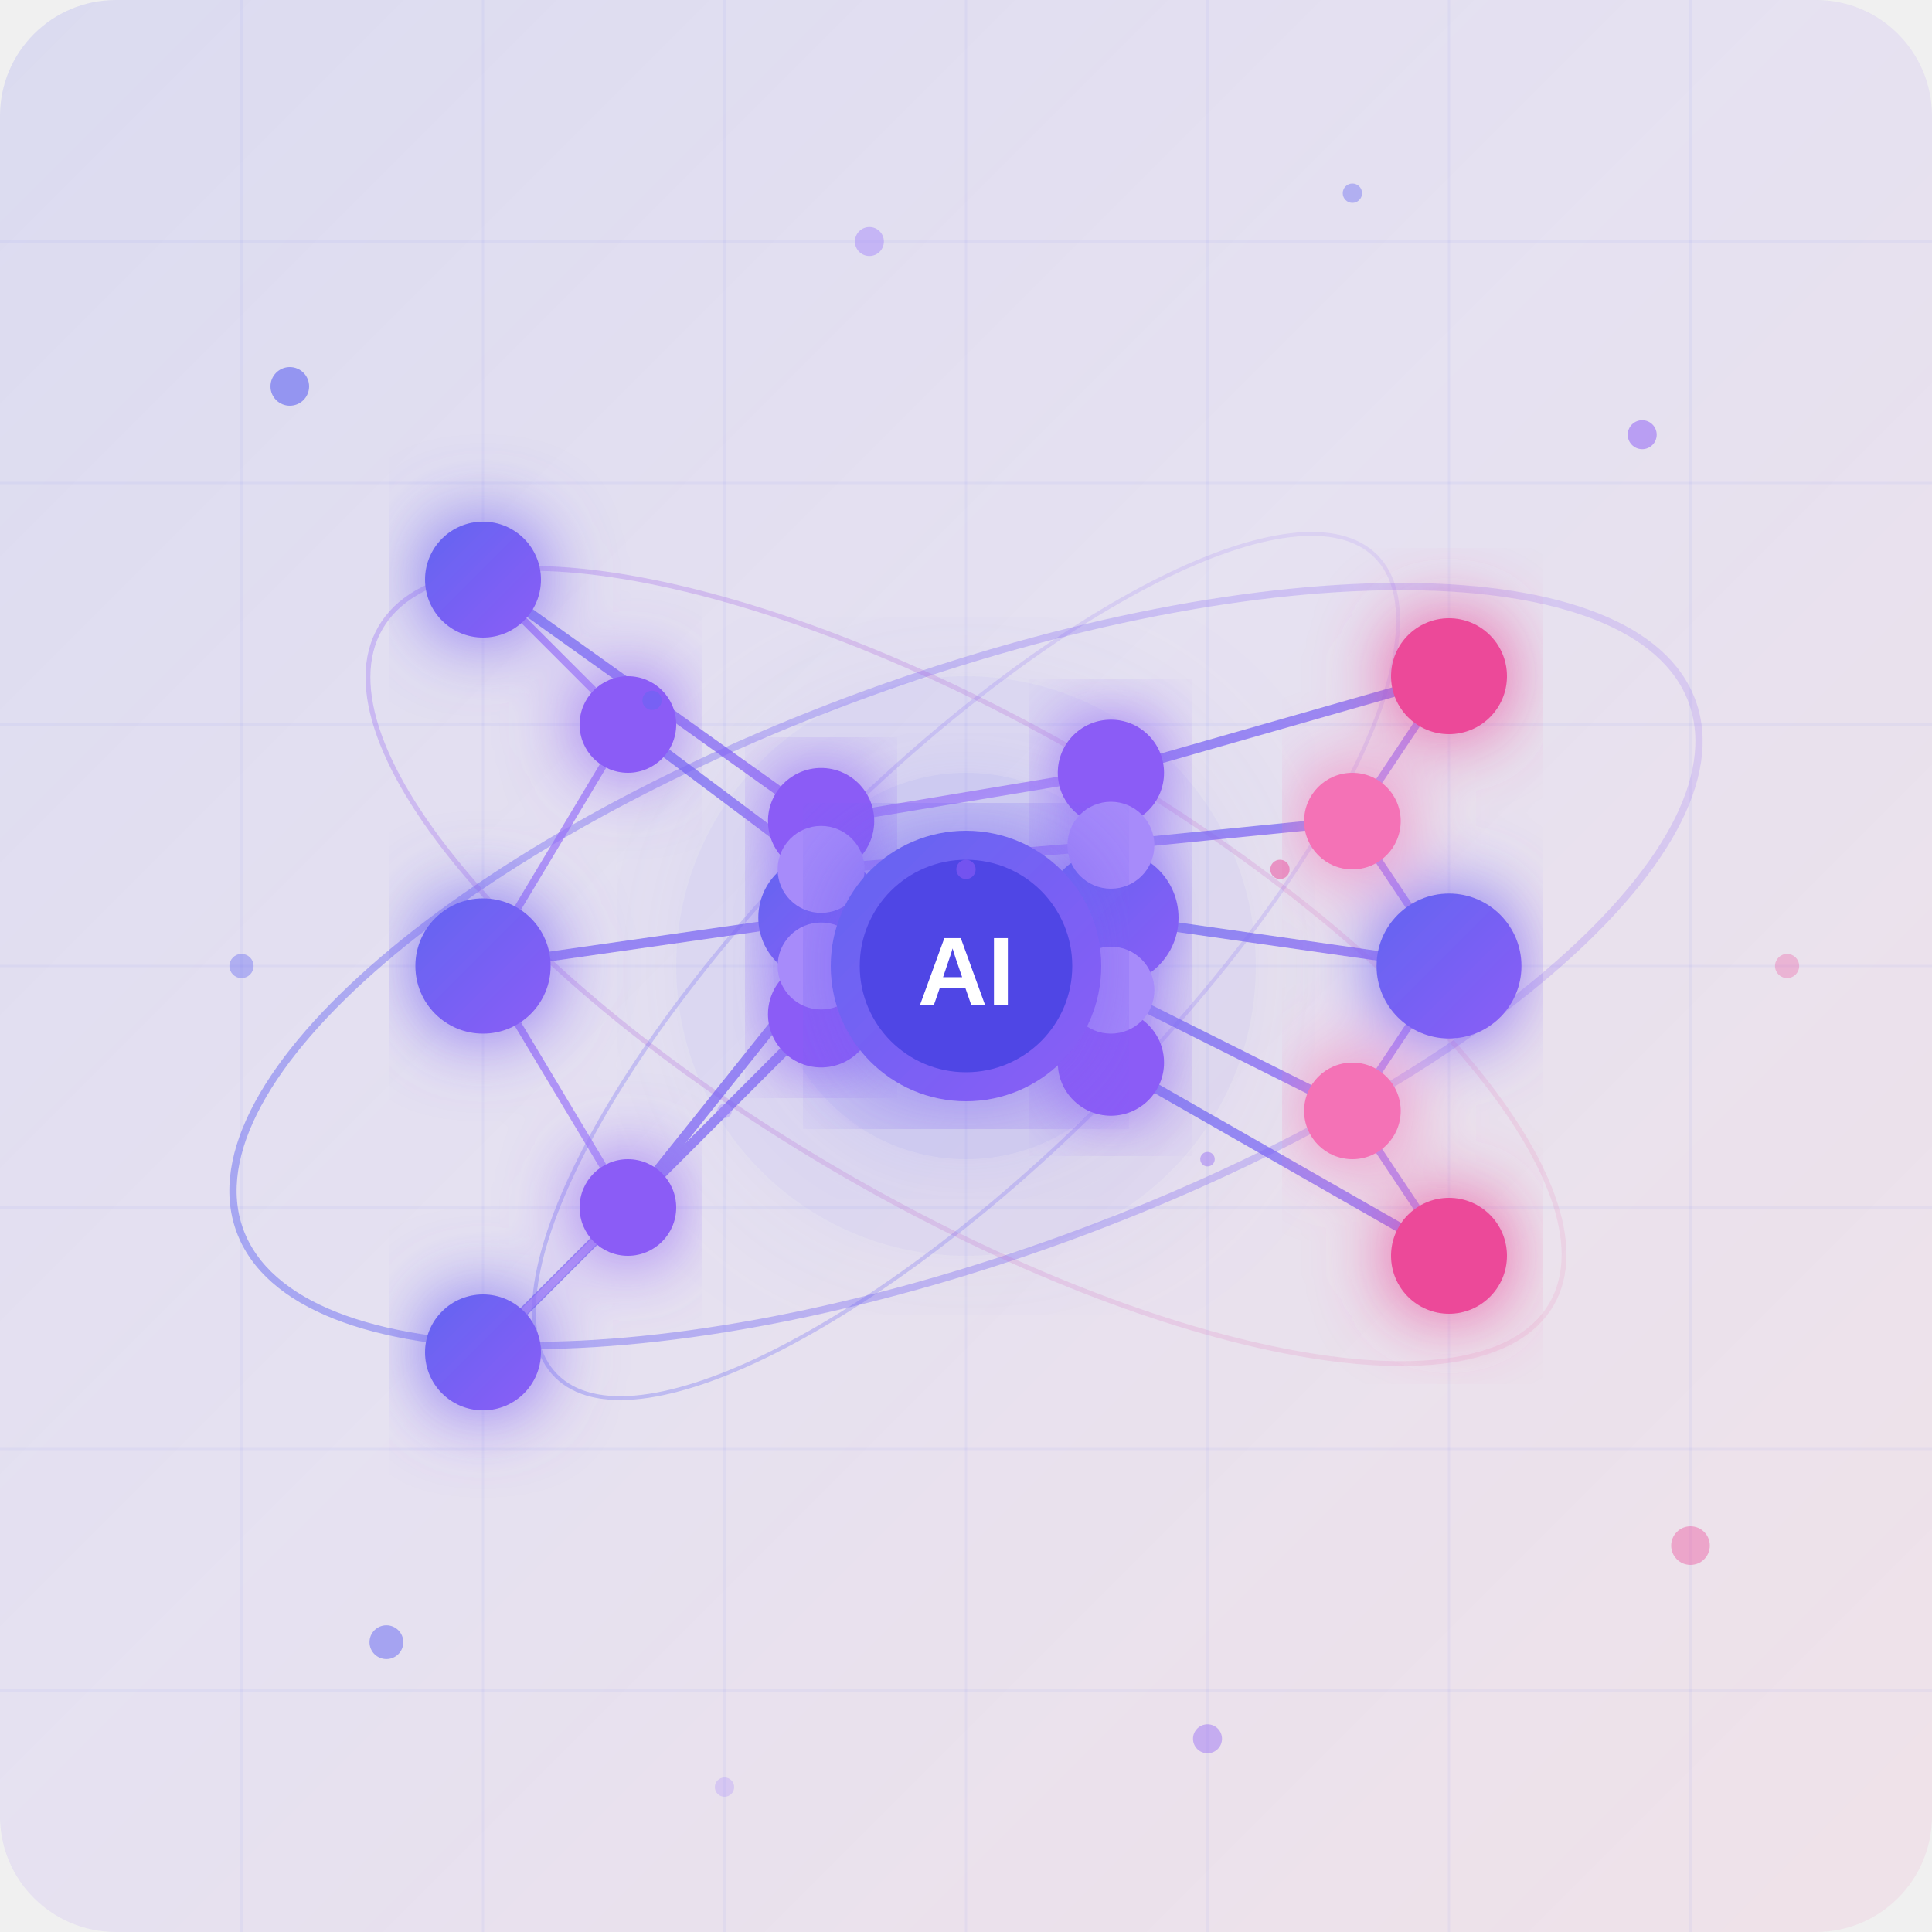
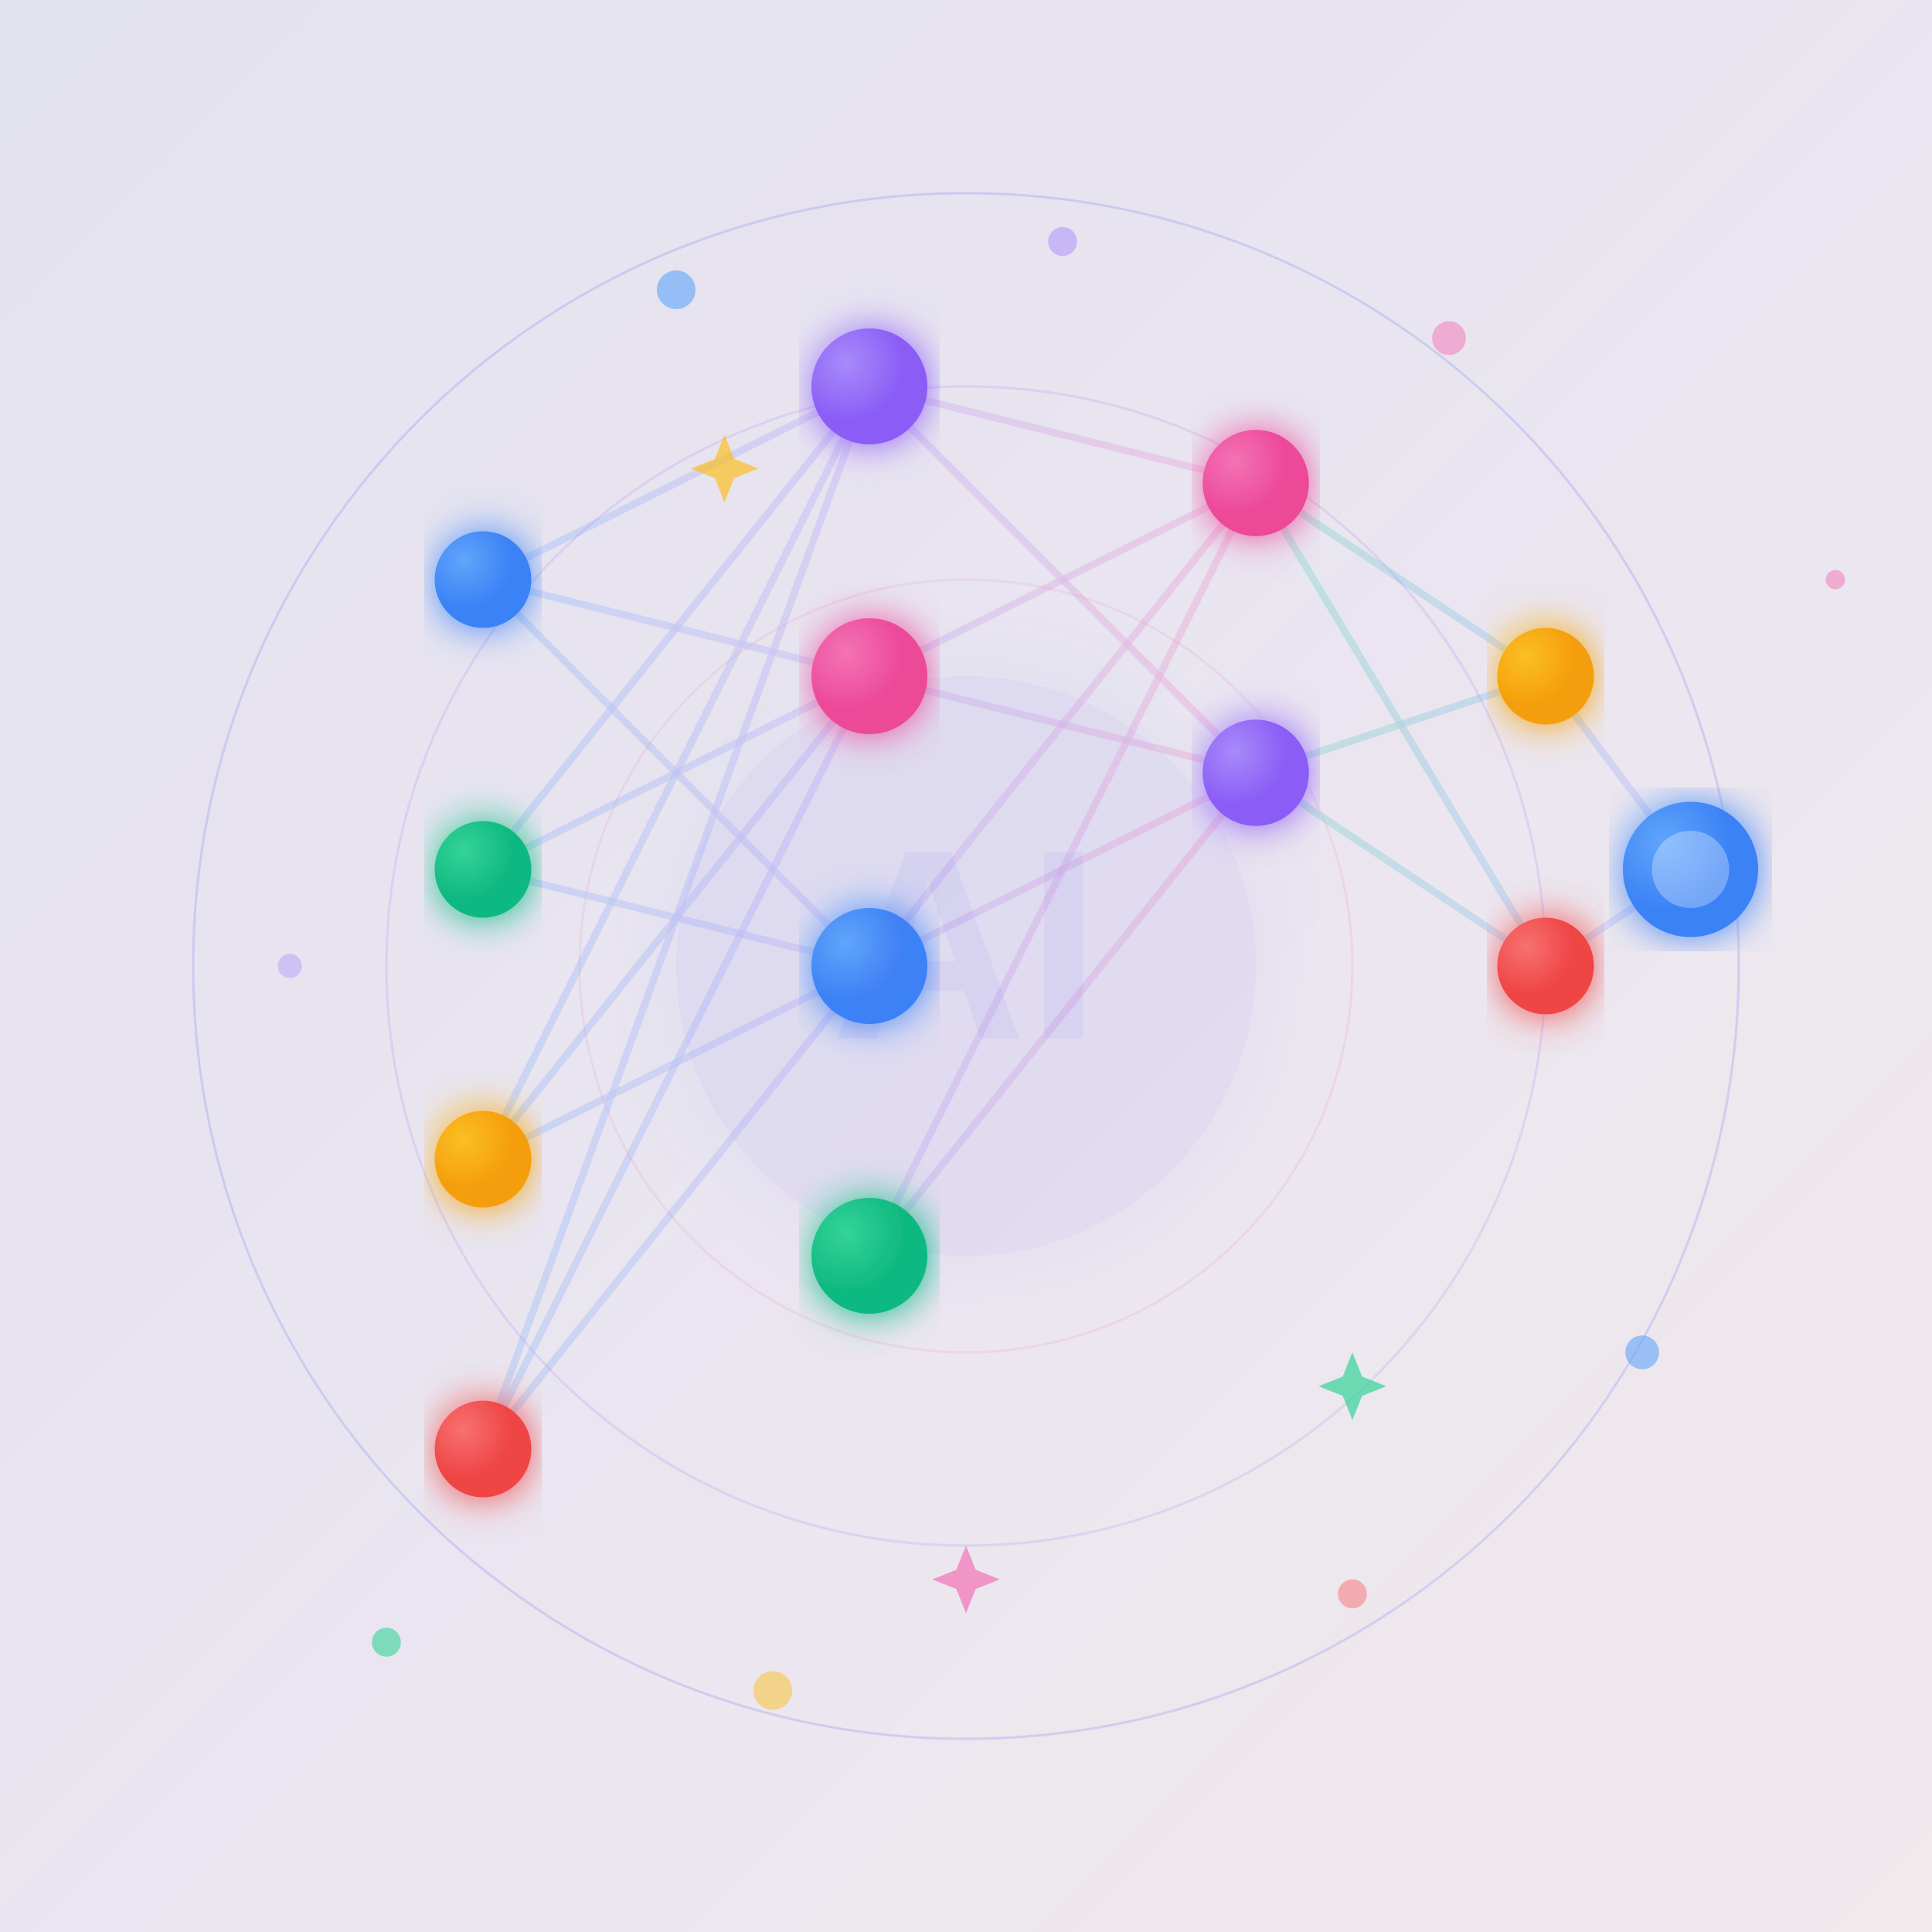
<svg xmlns="http://www.w3.org/2000/svg" width="400" height="400" viewBox="0 0 400 400">
  <defs>
-     <linearGradient id="bgGrad" x1="0%" y1="0%" x2="100%" y2="100%">
-       <stop offset="0%" stop-color="#6366f1" stop-opacity="0.15" />
-       <stop offset="50%" stop-color="#8b5cf6" stop-opacity="0.10" />
-       <stop offset="100%" stop-color="#ec4899" stop-opacity="0.08" />
+     <linearGradient id="bg" x1="0%" y1="0%" x2="100%" y2="100%">
+       <stop offset="0%" style="stop-color:#4f46e5;stop-opacity:0.08" />
+       <stop offset="50%" style="stop-color:#7c3aed;stop-opacity:0.06" />
+       <stop offset="100%" style="stop-color:#ec4899;stop-opacity:0.04" />
    </linearGradient>
-     <linearGradient id="coreGrad" x1="0%" y1="0%" x2="100%" y2="100%">
-       <stop offset="0%" stop-color="#6366f1" />
-       <stop offset="100%" stop-color="#8b5cf6" />
-     </linearGradient>
-     <linearGradient id="ringGrad1" x1="0%" y1="0%" x2="100%" y2="0%">
-       <stop offset="0%" stop-color="#6366f1" stop-opacity="0.8" />
-       <stop offset="100%" stop-color="#8b5cf6" stop-opacity="0.3" />
-     </linearGradient>
-     <linearGradient id="ringGrad2" x1="0%" y1="0%" x2="100%" y2="0%">
-       <stop offset="0%" stop-color="#8b5cf6" stop-opacity="0.6" />
-       <stop offset="100%" stop-color="#ec4899" stop-opacity="0.2" />
-     </linearGradient>
-     <linearGradient id="lineGrad1" x1="0%" y1="0%" x2="100%" y2="100%">
-       <stop offset="0%" stop-color="#6366f1" />
-       <stop offset="100%" stop-color="#8b5cf6" />
-     </linearGradient>
-     <linearGradient id="lineGrad2" x1="0%" y1="0%" x2="100%" y2="100%">
-       <stop offset="0%" stop-color="#8b5cf6" />
-       <stop offset="100%" stop-color="#a78bfa" />
-     </linearGradient>
-     <filter id="softGlow">
-       <feGaussianBlur stdDeviation="8" result="blur" />
+     <radialGradient id="n1" cx="30%" cy="30%">
+       <stop offset="0%" style="stop-color:#60a5fa" />
+       <stop offset="100%" style="stop-color:#3b82f6" />
+     </radialGradient>
+     <radialGradient id="n2" cx="30%" cy="30%">
+       <stop offset="0%" style="stop-color:#a78bfa" />
+       <stop offset="100%" style="stop-color:#8b5cf6" />
+     </radialGradient>
+     <radialGradient id="n3" cx="30%" cy="30%">
+       <stop offset="0%" style="stop-color:#f472b6" />
+       <stop offset="100%" style="stop-color:#ec4899" />
+     </radialGradient>
+     <radialGradient id="n4" cx="30%" cy="30%">
+       <stop offset="0%" style="stop-color:#34d399" />
+       <stop offset="100%" style="stop-color:#10b981" />
+     </radialGradient>
+     <radialGradient id="n5" cx="30%" cy="30%">
+       <stop offset="0%" style="stop-color:#fbbf24" />
+       <stop offset="100%" style="stop-color:#f59e0b" />
+     </radialGradient>
+     <radialGradient id="n6" cx="30%" cy="30%">
+       <stop offset="0%" style="stop-color:#f87171" />
+       <stop offset="100%" style="stop-color:#ef4444" />
+     </radialGradient>
+     <filter id="glow">
+       <feGaussianBlur stdDeviation="4" result="coloredBlur" />
      <feMerge>
-         <feMergeNode in="blur" />
+         <feMergeNode in="coloredBlur" />
        <feMergeNode in="SourceGraphic" />
      </feMerge>
    </filter>
-     <filter id="strongGlow">
-       <feGaussianBlur stdDeviation="15" result="blur" />
+     <filter id="softGlow">
+       <feGaussianBlur stdDeviation="8" result="coloredBlur" />
      <feMerge>
-         <feMergeNode in="blur" />
+         <feMergeNode in="coloredBlur" />
        <feMergeNode in="SourceGraphic" />
      </feMerge>
    </filter>
+     <linearGradient id="conn1" x1="0%" y1="0%" x2="100%" y2="0%">
+       <stop offset="0%" style="stop-color:#60a5fa;stop-opacity:0.6" />
+       <stop offset="100%" style="stop-color:#a78bfa;stop-opacity:0.6" />
+     </linearGradient>
+     <linearGradient id="conn2" x1="0%" y1="0%" x2="100%" y2="0%">
+       <stop offset="0%" style="stop-color:#a78bfa;stop-opacity:0.6" />
+       <stop offset="100%" style="stop-color:#f472b6;stop-opacity:0.6" />
+     </linearGradient>
+     <linearGradient id="conn3" x1="0%" y1="0%" x2="100%" y2="0%">
+       <stop offset="0%" style="stop-color:#34d399;stop-opacity:0.6" />
+       <stop offset="100%" style="stop-color:#60a5fa;stop-opacity:0.6" />
+     </linearGradient>
  </defs>
-   <rect width="400" height="400" fill="url(#bgGrad)" rx="24" />
-   <g stroke="#6366f1" stroke-opacity="0.06" stroke-width="0.5">
-     <line x1="0" y1="50" x2="400" y2="50" />
-     <line x1="0" y1="100" x2="400" y2="100" />
-     <line x1="0" y1="150" x2="400" y2="150" />
-     <line x1="0" y1="200" x2="400" y2="200" />
-     <line x1="0" y1="250" x2="400" y2="250" />
-     <line x1="0" y1="300" x2="400" y2="300" />
-     <line x1="0" y1="350" x2="400" y2="350" />
-     <line x1="50" y1="0" x2="50" y2="400" />
-     <line x1="100" y1="0" x2="100" y2="400" />
-     <line x1="150" y1="0" x2="150" y2="400" />
-     <line x1="200" y1="0" x2="200" y2="400" />
-     <line x1="250" y1="0" x2="250" y2="400" />
-     <line x1="300" y1="0" x2="300" y2="400" />
-     <line x1="350" y1="0" x2="350" y2="400" />
+   <rect width="400" height="400" fill="url(#bg)" />
+   <circle cx="200" cy="200" r="160" fill="none" stroke="#6366f1" stroke-width="0.5" opacity="0.2" />
+   <circle cx="200" cy="200" r="120" fill="none" stroke="#8b5cf6" stroke-width="0.5" opacity="0.15" />
+   <circle cx="200" cy="200" r="80" fill="none" stroke="#ec4899" stroke-width="0.5" opacity="0.1" />
+   <circle cx="200" cy="200" r="60" fill="#6366f1" opacity="0.08" filter="url(#softGlow)" />
+   <g stroke-width="1.5" opacity="0.4">
+     <line x1="100" y1="120" x2="180" y2="80" stroke="url(#conn1)" />
+     <line x1="100" y1="120" x2="180" y2="140" stroke="url(#conn1)" />
+     <line x1="100" y1="120" x2="180" y2="200" stroke="url(#conn1)" />
+     <line x1="100" y1="180" x2="180" y2="80" stroke="url(#conn1)" />
+     <line x1="100" y1="180" x2="180" y2="140" stroke="url(#conn1)" />
+     <line x1="100" y1="180" x2="180" y2="200" stroke="url(#conn1)" />
+     <line x1="100" y1="240" x2="180" y2="80" stroke="url(#conn1)" />
+     <line x1="100" y1="240" x2="180" y2="140" stroke="url(#conn1)" />
+     <line x1="100" y1="240" x2="180" y2="200" stroke="url(#conn1)" />
+     <line x1="100" y1="300" x2="180" y2="80" stroke="url(#conn1)" />
+     <line x1="100" y1="300" x2="180" y2="140" stroke="url(#conn1)" />
+     <line x1="100" y1="300" x2="180" y2="200" stroke="url(#conn1)" />
+     <line x1="180" y1="80" x2="260" y2="100" stroke="url(#conn2)" />
+     <line x1="180" y1="80" x2="260" y2="160" stroke="url(#conn2)" />
+     <line x1="180" y1="140" x2="260" y2="100" stroke="url(#conn2)" />
+     <line x1="180" y1="140" x2="260" y2="160" stroke="url(#conn2)" />
+     <line x1="180" y1="200" x2="260" y2="100" stroke="url(#conn2)" />
+     <line x1="180" y1="200" x2="260" y2="160" stroke="url(#conn2)" />
+     <line x1="180" y1="260" x2="260" y2="100" stroke="url(#conn2)" />
+     <line x1="180" y1="260" x2="260" y2="160" stroke="url(#conn2)" />
+     <line x1="260" y1="100" x2="320" y2="140" stroke="url(#conn3)" />
+     <line x1="260" y1="100" x2="320" y2="200" stroke="url(#conn3)" />
+     <line x1="260" y1="160" x2="320" y2="140" stroke="url(#conn3)" />
+     <line x1="260" y1="160" x2="320" y2="200" stroke="url(#conn3)" />
+     <line x1="320" y1="140" x2="350" y2="180" stroke="url(#conn1)" />
+     <line x1="320" y1="200" x2="350" y2="180" stroke="url(#conn1)" />
  </g>
-   <ellipse cx="200" cy="200" rx="160" ry="60" fill="none" stroke="url(#ringGrad1)" stroke-width="1.5" transform="rotate(-20 200 200)" opacity="0.6" />
-   <ellipse cx="200" cy="200" rx="140" ry="50" fill="none" stroke="url(#ringGrad2)" stroke-width="1" transform="rotate(30 200 200)" opacity="0.5" />
-   <ellipse cx="200" cy="200" rx="120" ry="40" fill="none" stroke="url(#ringGrad1)" stroke-width="0.8" transform="rotate(-45 200 200)" opacity="0.4" />
-   <circle cx="200" cy="200" r="60" fill="#6366f1" opacity="0.08" filter="url(#strongGlow)" />
-   <circle cx="200" cy="200" r="40" fill="#6366f1" opacity="0.12" filter="url(#softGlow)" />
-   <g stroke-width="2" opacity="0.7">
-     <line x1="100" y1="120" x2="170" y2="170" stroke="url(#lineGrad1)" />
-     <line x1="100" y1="200" x2="170" y2="190" stroke="url(#lineGrad1)" />
-     <line x1="100" y1="280" x2="170" y2="210" stroke="url(#lineGrad1)" />
-     <line x1="130" y1="150" x2="170" y2="180" stroke="url(#lineGrad1)" />
-     <line x1="130" y1="250" x2="170" y2="200" stroke="url(#lineGrad1)" />
-     <line x1="170" y1="170" x2="230" y2="160" stroke="url(#lineGrad2)" />
-     <line x1="170" y1="190" x2="230" y2="190" stroke="url(#lineGrad2)" />
-     <line x1="170" y1="210" x2="230" y2="220" stroke="url(#lineGrad2)" />
-     <line x1="170" y1="180" x2="230" y2="175" stroke="url(#lineGrad2)" />
-     <line x1="170" y1="200" x2="230" y2="205" stroke="url(#lineGrad2)" />
-     <line x1="230" y1="160" x2="300" y2="140" stroke="url(#lineGrad1)" />
-     <line x1="230" y1="190" x2="300" y2="200" stroke="url(#lineGrad1)" />
-     <line x1="230" y1="220" x2="300" y2="260" stroke="url(#lineGrad1)" />
-     <line x1="230" y1="175" x2="280" y2="170" stroke="url(#lineGrad1)" />
-     <line x1="230" y1="205" x2="280" y2="230" stroke="url(#lineGrad1)" />
-     <line x1="100" y1="120" x2="130" y2="150" stroke="url(#lineGrad2)" stroke-width="1.5" />
-     <line x1="100" y1="200" x2="130" y2="150" stroke="url(#lineGrad2)" stroke-width="1.5" />
-     <line x1="100" y1="200" x2="130" y2="250" stroke="url(#lineGrad2)" stroke-width="1.5" />
-     <line x1="100" y1="280" x2="130" y2="250" stroke="url(#lineGrad2)" stroke-width="1.5" />
-     <line x1="300" y1="140" x2="280" y2="170" stroke="url(#lineGrad2)" stroke-width="1.5" />
-     <line x1="300" y1="200" x2="280" y2="170" stroke="url(#lineGrad2)" stroke-width="1.5" />
-     <line x1="300" y1="200" x2="280" y2="230" stroke="url(#lineGrad2)" stroke-width="1.5" />
-     <line x1="300" y1="260" x2="280" y2="230" stroke="url(#lineGrad2)" stroke-width="1.5" />
+   <g filter="url(#glow)">
+     <circle cx="100" cy="120" r="10" fill="url(#n1)" />
+     <circle cx="100" cy="180" r="10" fill="url(#n4)" />
+     <circle cx="100" cy="240" r="10" fill="url(#n5)" />
+     <circle cx="100" cy="300" r="10" fill="url(#n6)" />
  </g>
-   <g filter="url(#softGlow)">
-     <circle cx="100" cy="120" r="12" fill="url(#coreGrad)" />
-     <circle cx="100" cy="200" r="14" fill="url(#coreGrad)" />
-     <circle cx="100" cy="280" r="12" fill="url(#coreGrad)" />
-     <circle cx="130" cy="150" r="10" fill="#8b5cf6" />
-     <circle cx="130" cy="250" r="10" fill="#8b5cf6" />
+   <g filter="url(#glow)">
+     <circle cx="180" cy="80" r="12" fill="url(#n2)" />
+     <circle cx="180" cy="140" r="12" fill="url(#n3)" />
+     <circle cx="180" cy="200" r="12" fill="url(#n1)" />
+     <circle cx="180" cy="260" r="12" fill="url(#n4)" />
  </g>
-   <g filter="url(#softGlow)">
-     <circle cx="170" cy="170" r="11" fill="#8b5cf6" />
-     <circle cx="170" cy="190" r="13" fill="url(#coreGrad)" />
-     <circle cx="170" cy="210" r="11" fill="#8b5cf6" />
-     <circle cx="170" cy="180" r="9" fill="#a78bfa" />
-     <circle cx="170" cy="200" r="9" fill="#a78bfa" />
+   <g filter="url(#glow)">
+     <circle cx="260" cy="100" r="11" fill="url(#n3)" />
+     <circle cx="260" cy="160" r="11" fill="url(#n2)" />
  </g>
-   <g filter="url(#softGlow)">
-     <circle cx="230" cy="160" r="11" fill="#8b5cf6" />
-     <circle cx="230" cy="190" r="14" fill="url(#coreGrad)" />
-     <circle cx="230" cy="220" r="11" fill="#8b5cf6" />
-     <circle cx="230" cy="175" r="9" fill="#a78bfa" />
-     <circle cx="230" cy="205" r="9" fill="#a78bfa" />
+   <g filter="url(#glow)">
+     <circle cx="320" cy="140" r="10" fill="url(#n5)" />
+     <circle cx="320" cy="200" r="10" fill="url(#n6)" />
  </g>
-   <g filter="url(#softGlow)">
-     <circle cx="300" cy="140" r="12" fill="#ec4899" />
-     <circle cx="300" cy="200" r="15" fill="url(#coreGrad)" />
-     <circle cx="300" cy="260" r="12" fill="#ec4899" />
-     <circle cx="280" cy="170" r="10" fill="#f472b6" />
-     <circle cx="280" cy="230" r="10" fill="#f472b6" />
+   <g filter="url(#glow)">
+     <circle cx="350" cy="180" r="14" fill="url(#n1)" />
+     <circle cx="350" cy="180" r="8" fill="#fff" opacity="0.3" />
  </g>
-   <circle cx="200" cy="200" r="28" fill="url(#coreGrad)" filter="url(#strongGlow)" />
-   <circle cx="200" cy="200" r="22" fill="#4f46e5" />
-   <text x="200" y="208" text-anchor="middle" font-family="Arial, sans-serif" font-weight="bold" font-size="20" fill="#fff">AI</text>
-   <circle cx="60" cy="80" r="4" fill="#6366f1" opacity="0.6" />
-   <circle cx="340" cy="90" r="3" fill="#8b5cf6" opacity="0.5" />
-   <circle cx="80" cy="340" r="3.5" fill="#6366f1" opacity="0.5" />
-   <circle cx="350" cy="320" r="4" fill="#ec4899" opacity="0.4" />
-   <circle cx="180" cy="50" r="3" fill="#a78bfa" opacity="0.5" />
-   <circle cx="250" cy="360" r="3" fill="#8b5cf6" opacity="0.4" />
-   <circle cx="50" cy="200" r="2.5" fill="#6366f1" opacity="0.4" />
-   <circle cx="370" cy="200" r="2.5" fill="#ec4899" opacity="0.3" />
-   <circle cx="150" cy="370" r="2" fill="#a78bfa" opacity="0.3" />
-   <circle cx="280" cy="40" r="2" fill="#6366f1" opacity="0.4" />
-   <circle cx="135" cy="145" r="2" fill="#6366f1" opacity="0.5" />
-   <circle cx="200" cy="180" r="2" fill="#8b5cf6" opacity="0.6" />
-   <circle cx="265" cy="180" r="2" fill="#ec4899" opacity="0.5" />
-   <circle cx="150" cy="230" r="1.5" fill="#a78bfa" opacity="0.4" />
-   <circle cx="250" cy="240" r="1.5" fill="#8b5cf6" opacity="0.4" />
+   <circle cx="140" cy="60" r="4" fill="#60a5fa" opacity="0.6" />
+   <circle cx="220" cy="50" r="3" fill="#a78bfa" opacity="0.5" />
+   <circle cx="300" cy="70" r="3.5" fill="#f472b6" opacity="0.5" />
+   <circle cx="80" cy="340" r="3" fill="#34d399" opacity="0.6" />
+   <circle cx="160" cy="350" r="4" fill="#fbbf24" opacity="0.5" />
+   <circle cx="280" cy="330" r="3" fill="#f87171" opacity="0.5" />
+   <circle cx="340" cy="280" r="3.5" fill="#60a5fa" opacity="0.6" />
+   <circle cx="60" cy="200" r="2.5" fill="#a78bfa" opacity="0.4" />
+   <circle cx="380" cy="120" r="2" fill="#f472b6" opacity="0.5" />
+   <path d="M 150 90 L 152 95 L 157 97 L 152 99 L 150 104 L 148 99 L 143 97 L 148 95 Z" fill="#fbbf24" opacity="0.7" />
+   <path d="M 280 280 L 282 285 L 287 287 L 282 289 L 280 294 L 278 289 L 273 287 L 278 285 Z" fill="#34d399" opacity="0.7" />
+   <path d="M 200 320 L 202 325 L 207 327 L 202 329 L 200 334 L 198 329 L 193 327 L 198 325 Z" fill="#f472b6" opacity="0.7" />
+   <text x="200" y="215" text-anchor="middle" font-family="Arial, sans-serif" font-weight="bold" font-size="56" fill="#6366f1" opacity="0.08">AI</text>
</svg>
